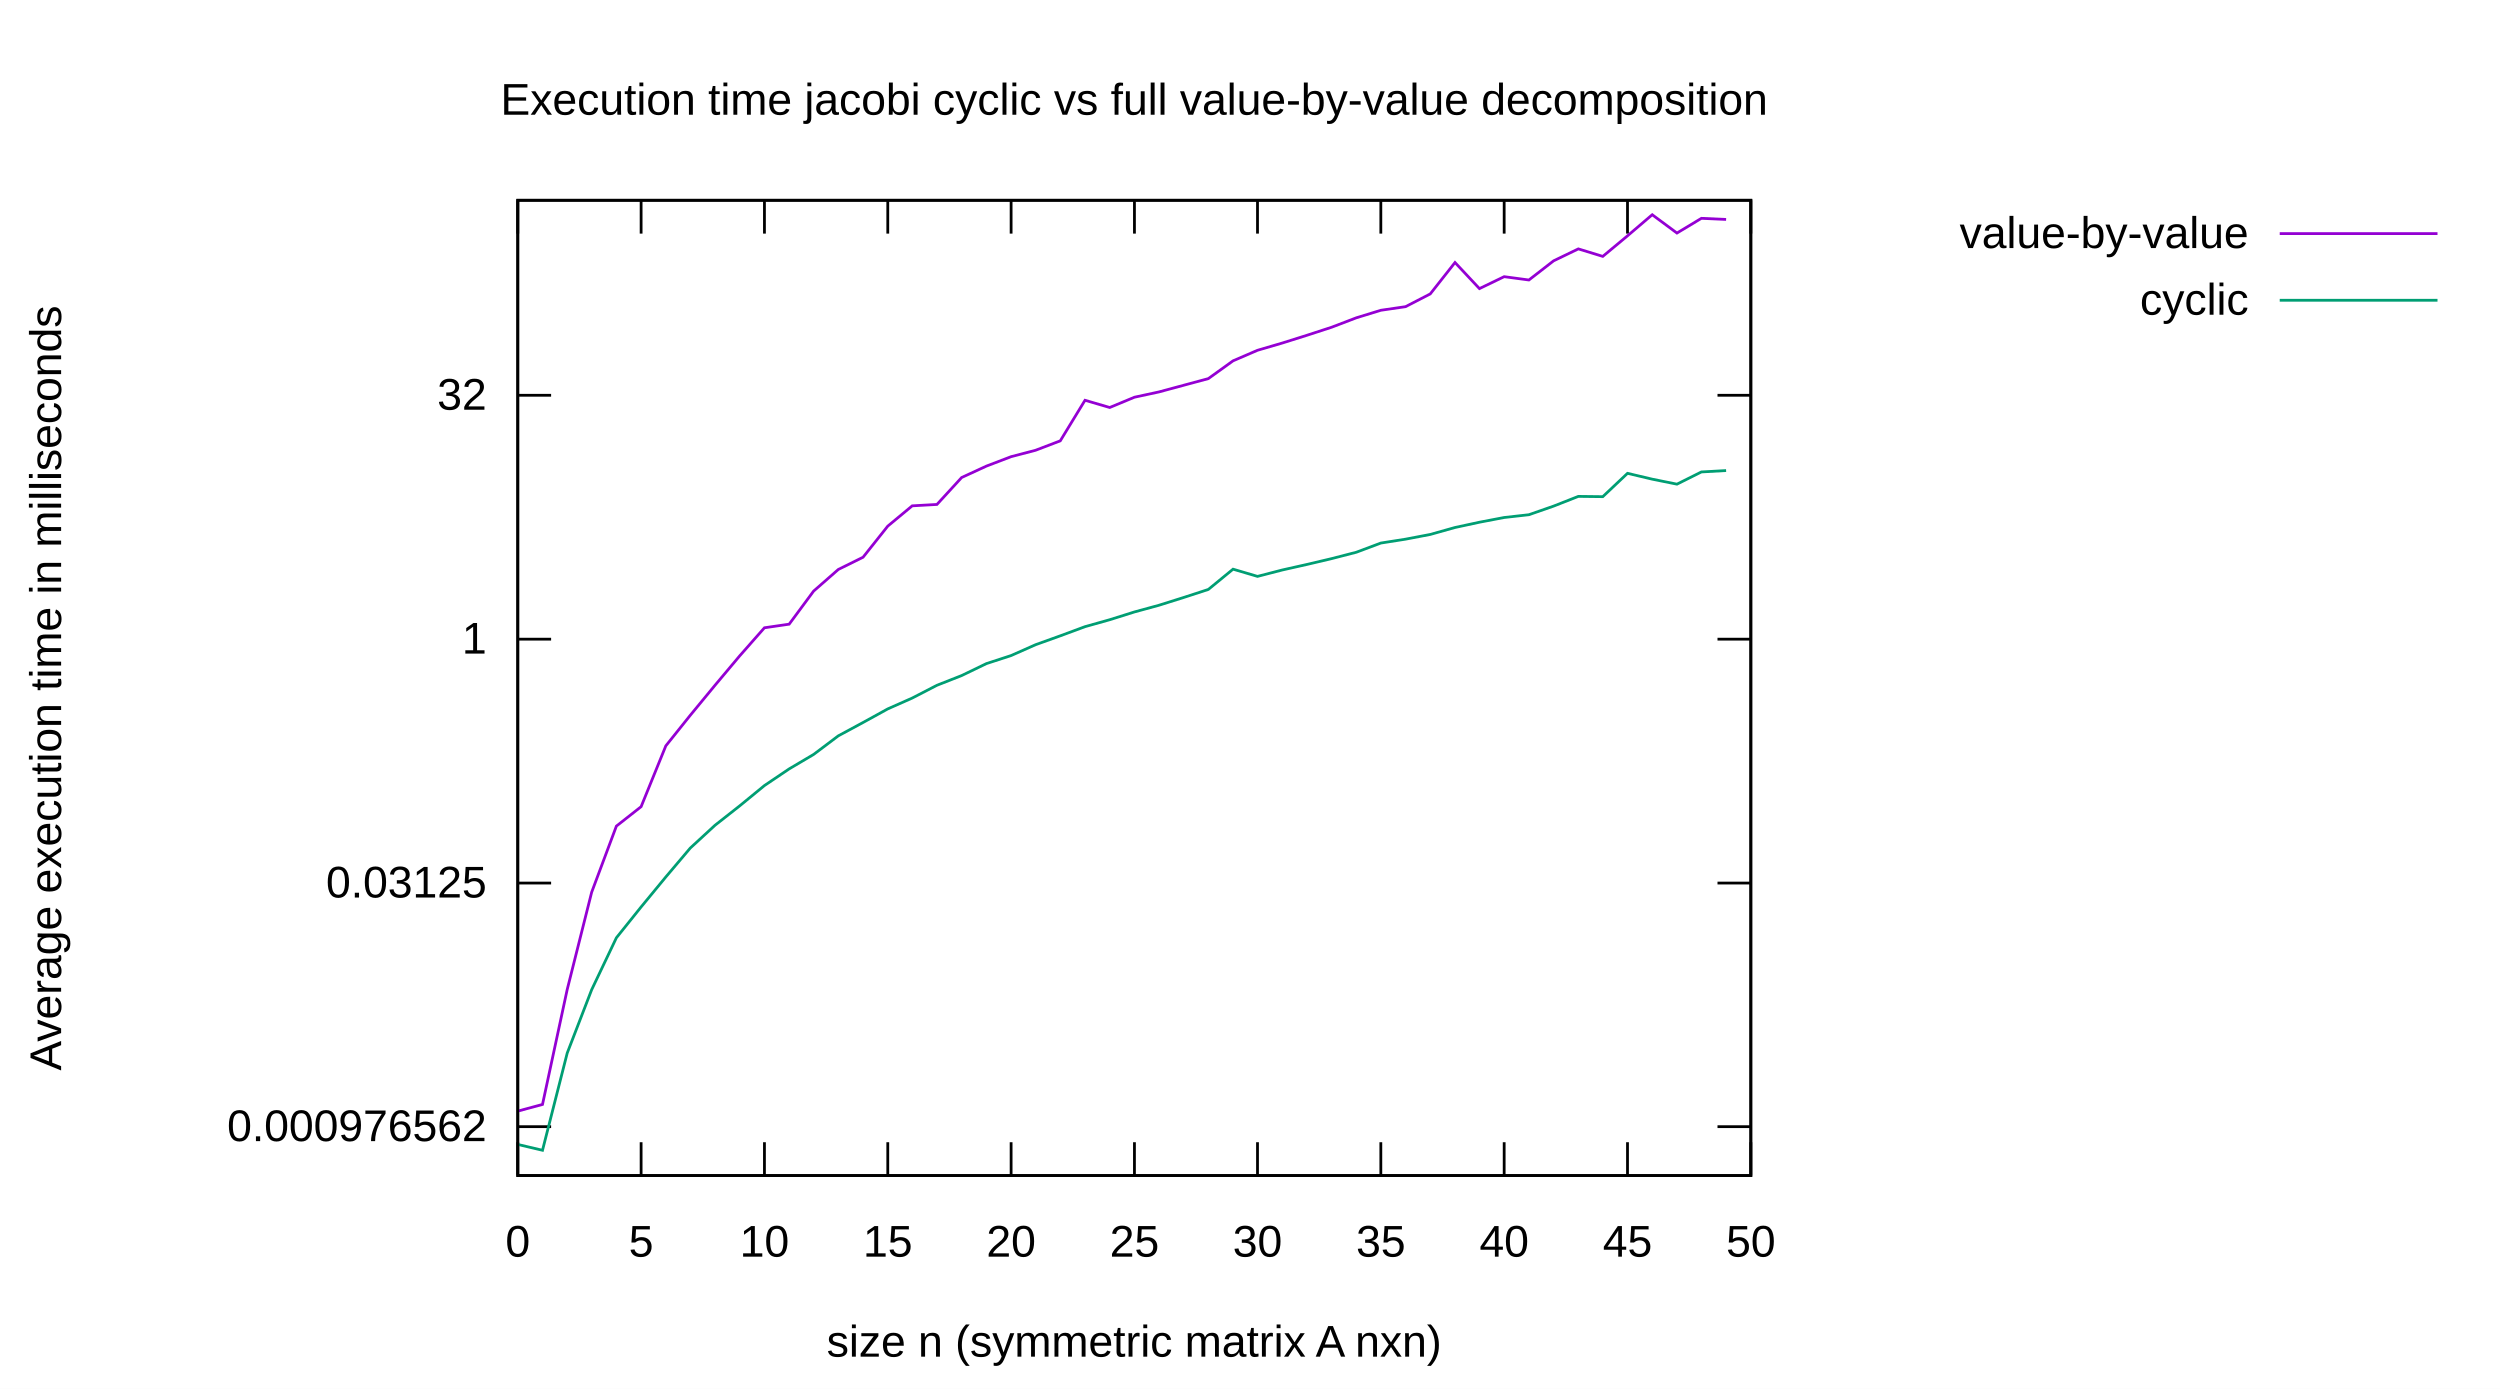
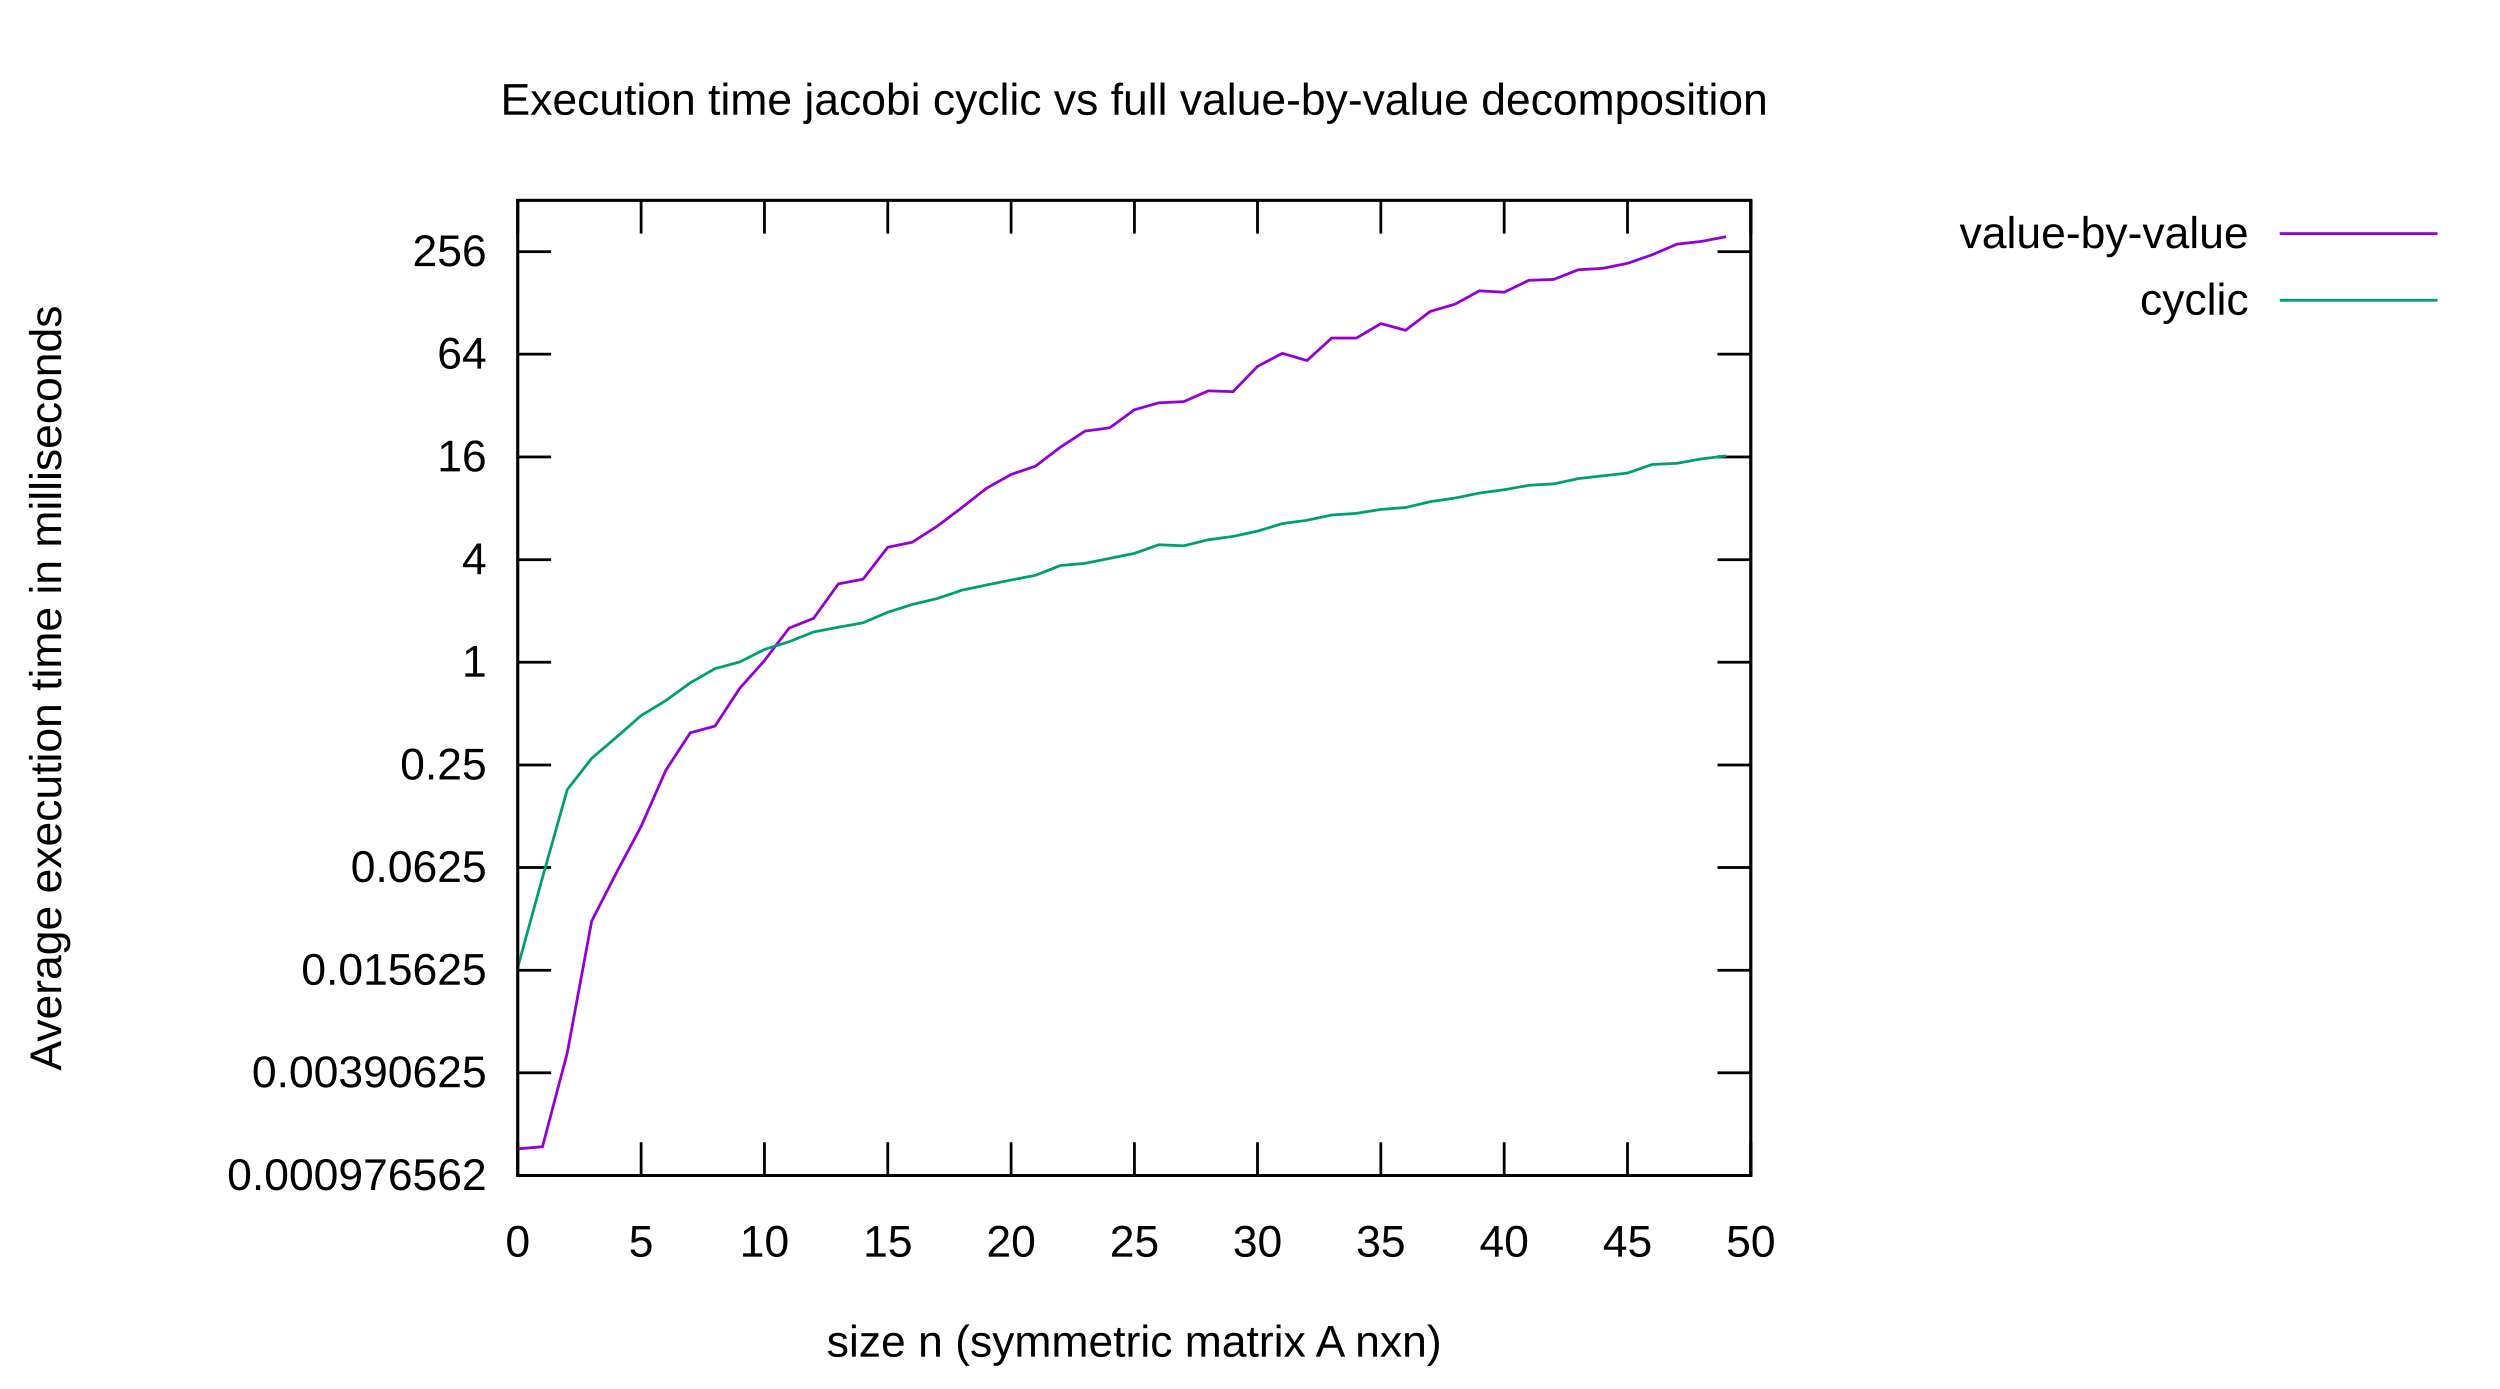
<svg xmlns="http://www.w3.org/2000/svg" xmlns:xlink="http://www.w3.org/1999/xlink" width="900" height="500" viewBox="0 0 900 500">
  <g id="gnuplot_canvas">
    <rect x="0" y="0" width="900" height="500" fill="#ffffff" />
    <defs>
      <circle id="gpDot" r="0.5" stroke-width="0.5" />
      <path id="gpPt0" stroke-width="0.167" stroke="currentColor" d="M-1,0 h2 M0,-1 v2" />
      <path id="gpPt1" stroke-width="0.167" stroke="currentColor" d="M-1,-1 L1,1 M1,-1 L-1,1" />
      <path id="gpPt2" stroke-width="0.167" stroke="currentColor" d="M-1,0 L1,0 M0,-1 L0,1 M-1,-1 L1,1 M-1,1 L1,-1" />
      <rect id="gpPt3" stroke-width="0.167" stroke="currentColor" x="-1" y="-1" width="2" height="2" />
      <rect id="gpPt4" stroke-width="0.167" stroke="currentColor" fill="currentColor" x="-1" y="-1" width="2" height="2" />
      <circle id="gpPt5" stroke-width="0.167" stroke="currentColor" cx="0" cy="0" r="1" />
      <use xlink:href="#gpPt5" id="gpPt6" fill="currentColor" stroke="none" />
      <path id="gpPt7" stroke-width="0.167" stroke="currentColor" d="M0,-1.33 L-1.33,0.67 L1.33,0.67 z" />
      <use xlink:href="#gpPt7" id="gpPt8" fill="currentColor" stroke="none" />
      <use xlink:href="#gpPt7" id="gpPt9" stroke="currentColor" transform="rotate(180)" />
      <use xlink:href="#gpPt9" id="gpPt10" fill="currentColor" stroke="none" />
      <use xlink:href="#gpPt3" id="gpPt11" stroke="currentColor" transform="rotate(45)" />
      <use xlink:href="#gpPt11" id="gpPt12" fill="currentColor" stroke="none" />
      <path id="gpPt13" stroke-width="0.167" stroke="currentColor" d="M0,1.330 L1.265,0.411 L0.782,-1.067 L-0.782,-1.076 L-1.265,0.411 z" />
      <use xlink:href="#gpPt13" id="gpPt14" fill="currentColor" stroke="none" />
      <filter id="textbox" filterUnits="objectBoundingBox" x="0" y="0" height="1" width="1">
        <feFlood flood-color="#FFFFFF" flood-opacity="1" result="bgnd" />
        <feComposite in="SourceGraphic" in2="bgnd" operator="atop" />
      </filter>
      <filter id="greybox" filterUnits="objectBoundingBox" x="0" y="0" height="1" width="1">
        <feFlood flood-color="lightgrey" flood-opacity="1" result="grey" />
        <feComposite in="SourceGraphic" in2="grey" operator="atop" />
      </filter>
    </defs>
    <g fill="none" color="#FFFFFF" stroke="currentColor" stroke-width="1.00" stroke-linecap="butt" stroke-linejoin="miter">
</g>
    <g fill="none" color="black" stroke="currentColor" stroke-width="1.00" stroke-linecap="butt" stroke-linejoin="miter">
-       <path stroke="black" d="M186.4,405.6 L198.4,405.6 M630.3,405.6 L618.3,405.6  " />
-       <g transform="translate(175.2,410.8)" stroke="none" fill="black" font-family="Arial" font-size="16.00" text-anchor="end">
+       <path stroke="black" d="M186.4,423.2 L198.4,423.2 M630.3,423.2 L618.3,423.2  " />
+       <g transform="translate(175.2,428.4)" stroke="none" fill="black" font-family="Arial" font-size="16.00" text-anchor="end">
        <text>
          <tspan font-family="Arial"> 0.000976562</tspan>
        </text>
      </g>
    </g>
    <g fill="none" color="black" stroke="currentColor" stroke-width="1.00" stroke-linecap="butt" stroke-linejoin="miter">
-       <path stroke="black" d="M186.4,317.9 L198.4,317.9 M630.3,317.9 L618.3,317.9  " />
-       <g transform="translate(175.2,323.1)" stroke="none" fill="black" font-family="Arial" font-size="16.00" text-anchor="end">
-         <text>
-           <tspan font-family="Arial"> 0.03125</tspan>
-         </text>
-       </g>
-     </g>
-     <g fill="none" color="black" stroke="currentColor" stroke-width="1.00" stroke-linecap="butt" stroke-linejoin="miter">
-       <path stroke="black" d="M186.4,230.1 L198.4,230.1 M630.3,230.1 L618.3,230.1  " />
-       <g transform="translate(175.2,235.3)" stroke="none" fill="black" font-family="Arial" font-size="16.00" text-anchor="end">
+       <path stroke="black" d="M186.4,386.2 L198.4,386.2 M630.3,386.2 L618.3,386.2  " />
+       <g transform="translate(175.2,391.4)" stroke="none" fill="black" font-family="Arial" font-size="16.00" text-anchor="end">
+         <text>
+           <tspan font-family="Arial"> 0.00390625</tspan>
+         </text>
+       </g>
+     </g>
+     <g fill="none" color="black" stroke="currentColor" stroke-width="1.00" stroke-linecap="butt" stroke-linejoin="miter">
+       <path stroke="black" d="M186.4,349.3 L198.4,349.3 M630.3,349.3 L618.3,349.3  " />
+       <g transform="translate(175.2,354.5)" stroke="none" fill="black" font-family="Arial" font-size="16.00" text-anchor="end">
+         <text>
+           <tspan font-family="Arial"> 0.015625</tspan>
+         </text>
+       </g>
+     </g>
+     <g fill="none" color="black" stroke="currentColor" stroke-width="1.00" stroke-linecap="butt" stroke-linejoin="miter">
+       <path stroke="black" d="M186.4,312.3 L198.4,312.3 M630.3,312.3 L618.3,312.3  " />
+       <g transform="translate(175.2,317.5)" stroke="none" fill="black" font-family="Arial" font-size="16.00" text-anchor="end">
+         <text>
+           <tspan font-family="Arial"> 0.0625</tspan>
+         </text>
+       </g>
+     </g>
+     <g fill="none" color="black" stroke="currentColor" stroke-width="1.00" stroke-linecap="butt" stroke-linejoin="miter">
+       <path stroke="black" d="M186.4,275.4 L198.4,275.4 M630.3,275.4 L618.3,275.4  " />
+       <g transform="translate(175.2,280.6)" stroke="none" fill="black" font-family="Arial" font-size="16.00" text-anchor="end">
+         <text>
+           <tspan font-family="Arial"> 0.25</tspan>
+         </text>
+       </g>
+     </g>
+     <g fill="none" color="black" stroke="currentColor" stroke-width="1.00" stroke-linecap="butt" stroke-linejoin="miter">
+       <path stroke="black" d="M186.4,238.4 L198.4,238.4 M630.3,238.4 L618.3,238.4  " />
+       <g transform="translate(175.2,243.6)" stroke="none" fill="black" font-family="Arial" font-size="16.00" text-anchor="end">
        <text>
          <tspan font-family="Arial"> 1</tspan>
        </text>
      </g>
    </g>
    <g fill="none" color="black" stroke="currentColor" stroke-width="1.00" stroke-linecap="butt" stroke-linejoin="miter">
-       <path stroke="black" d="M186.4,142.3 L198.4,142.3 M630.3,142.3 L618.3,142.3  " />
-       <g transform="translate(175.2,147.5)" stroke="none" fill="black" font-family="Arial" font-size="16.00" text-anchor="end">
-         <text>
-           <tspan font-family="Arial"> 32</tspan>
+       <path stroke="black" d="M186.4,201.5 L198.4,201.5 M630.3,201.5 L618.3,201.5  " />
+       <g transform="translate(175.2,206.7)" stroke="none" fill="black" font-family="Arial" font-size="16.00" text-anchor="end">
+         <text>
+           <tspan font-family="Arial"> 4</tspan>
+         </text>
+       </g>
+     </g>
+     <g fill="none" color="black" stroke="currentColor" stroke-width="1.00" stroke-linecap="butt" stroke-linejoin="miter">
+       <path stroke="black" d="M186.4,164.5 L198.4,164.5 M630.3,164.5 L618.3,164.5  " />
+       <g transform="translate(175.2,169.7)" stroke="none" fill="black" font-family="Arial" font-size="16.00" text-anchor="end">
+         <text>
+           <tspan font-family="Arial"> 16</tspan>
+         </text>
+       </g>
+     </g>
+     <g fill="none" color="black" stroke="currentColor" stroke-width="1.00" stroke-linecap="butt" stroke-linejoin="miter">
+       <path stroke="black" d="M186.4,127.5 L198.4,127.5 M630.3,127.5 L618.3,127.5  " />
+       <g transform="translate(175.2,132.7)" stroke="none" fill="black" font-family="Arial" font-size="16.00" text-anchor="end">
+         <text>
+           <tspan font-family="Arial"> 64</tspan>
+         </text>
+       </g>
+     </g>
+     <g fill="none" color="black" stroke="currentColor" stroke-width="1.00" stroke-linecap="butt" stroke-linejoin="miter">
+       <path stroke="black" d="M186.4,90.6 L198.4,90.6 M630.3,90.6 L618.3,90.6  " />
+       <g transform="translate(175.2,95.8)" stroke="none" fill="black" font-family="Arial" font-size="16.00" text-anchor="end">
+         <text>
+           <tspan font-family="Arial"> 256</tspan>
        </text>
      </g>
    </g>
    <g fill="none" color="black" stroke="currentColor" stroke-width="1.00" stroke-linecap="butt" stroke-linejoin="miter">
      <path stroke="black" d="M186.4,423.2 L186.4,411.2 M186.4,72.1 L186.4,84.1  " />
      <g transform="translate(186.4,452.4)" stroke="none" fill="black" font-family="Arial" font-size="16.00" text-anchor="middle">
        <text>
          <tspan font-family="Arial"> 0</tspan>
        </text>
      </g>
    </g>
    <g fill="none" color="black" stroke="currentColor" stroke-width="1.00" stroke-linecap="butt" stroke-linejoin="miter">
      <path stroke="black" d="M230.8,423.2 L230.8,411.2 M230.8,72.1 L230.8,84.1  " />
      <g transform="translate(230.8,452.4)" stroke="none" fill="black" font-family="Arial" font-size="16.00" text-anchor="middle">
        <text>
          <tspan font-family="Arial"> 5</tspan>
        </text>
      </g>
    </g>
    <g fill="none" color="black" stroke="currentColor" stroke-width="1.00" stroke-linecap="butt" stroke-linejoin="miter">
      <path stroke="black" d="M275.2,423.2 L275.2,411.2 M275.2,72.1 L275.2,84.1  " />
      <g transform="translate(275.2,452.4)" stroke="none" fill="black" font-family="Arial" font-size="16.00" text-anchor="middle">
        <text>
          <tspan font-family="Arial"> 10</tspan>
        </text>
      </g>
    </g>
    <g fill="none" color="black" stroke="currentColor" stroke-width="1.00" stroke-linecap="butt" stroke-linejoin="miter">
      <path stroke="black" d="M319.6,423.2 L319.6,411.2 M319.6,72.1 L319.6,84.1  " />
      <g transform="translate(319.6,452.4)" stroke="none" fill="black" font-family="Arial" font-size="16.00" text-anchor="middle">
        <text>
          <tspan font-family="Arial"> 15</tspan>
        </text>
      </g>
    </g>
    <g fill="none" color="black" stroke="currentColor" stroke-width="1.00" stroke-linecap="butt" stroke-linejoin="miter">
      <path stroke="black" d="M364.0,423.2 L364.0,411.2 M364.0,72.1 L364.0,84.1  " />
      <g transform="translate(364.0,452.4)" stroke="none" fill="black" font-family="Arial" font-size="16.00" text-anchor="middle">
        <text>
          <tspan font-family="Arial"> 20</tspan>
        </text>
      </g>
    </g>
    <g fill="none" color="black" stroke="currentColor" stroke-width="1.00" stroke-linecap="butt" stroke-linejoin="miter">
      <path stroke="black" d="M408.4,423.2 L408.4,411.2 M408.4,72.1 L408.4,84.1  " />
      <g transform="translate(408.4,452.4)" stroke="none" fill="black" font-family="Arial" font-size="16.00" text-anchor="middle">
        <text>
          <tspan font-family="Arial"> 25</tspan>
        </text>
      </g>
    </g>
    <g fill="none" color="black" stroke="currentColor" stroke-width="1.00" stroke-linecap="butt" stroke-linejoin="miter">
      <path stroke="black" d="M452.7,423.2 L452.7,411.2 M452.7,72.1 L452.7,84.1  " />
      <g transform="translate(452.7,452.4)" stroke="none" fill="black" font-family="Arial" font-size="16.00" text-anchor="middle">
        <text>
          <tspan font-family="Arial"> 30</tspan>
        </text>
      </g>
    </g>
    <g fill="none" color="black" stroke="currentColor" stroke-width="1.00" stroke-linecap="butt" stroke-linejoin="miter">
      <path stroke="black" d="M497.1,423.2 L497.1,411.2 M497.1,72.1 L497.1,84.1  " />
      <g transform="translate(497.1,452.4)" stroke="none" fill="black" font-family="Arial" font-size="16.00" text-anchor="middle">
        <text>
          <tspan font-family="Arial"> 35</tspan>
        </text>
      </g>
    </g>
    <g fill="none" color="black" stroke="currentColor" stroke-width="1.00" stroke-linecap="butt" stroke-linejoin="miter">
      <path stroke="black" d="M541.5,423.2 L541.5,411.2 M541.5,72.1 L541.5,84.1  " />
      <g transform="translate(541.5,452.4)" stroke="none" fill="black" font-family="Arial" font-size="16.00" text-anchor="middle">
        <text>
          <tspan font-family="Arial"> 40</tspan>
        </text>
      </g>
    </g>
    <g fill="none" color="black" stroke="currentColor" stroke-width="1.00" stroke-linecap="butt" stroke-linejoin="miter">
      <path stroke="black" d="M585.9,423.2 L585.9,411.2 M585.9,72.1 L585.9,84.1  " />
      <g transform="translate(585.9,452.4)" stroke="none" fill="black" font-family="Arial" font-size="16.00" text-anchor="middle">
        <text>
          <tspan font-family="Arial"> 45</tspan>
        </text>
      </g>
    </g>
    <g fill="none" color="black" stroke="currentColor" stroke-width="1.00" stroke-linecap="butt" stroke-linejoin="miter">
      <path stroke="black" d="M630.3,423.2 L630.3,411.2 M630.3,72.1 L630.3,84.1  " />
      <g transform="translate(630.3,452.4)" stroke="none" fill="black" font-family="Arial" font-size="16.00" text-anchor="middle">
        <text>
          <tspan font-family="Arial"> 50</tspan>
        </text>
      </g>
    </g>
    <g fill="none" color="black" stroke="currentColor" stroke-width="1.00" stroke-linecap="butt" stroke-linejoin="miter">
</g>
    <g fill="none" color="black" stroke="currentColor" stroke-width="1.00" stroke-linecap="butt" stroke-linejoin="miter">
      <path stroke="black" d="M186.4,72.1 L186.4,423.2 L630.3,423.2 L630.3,72.1 L186.4,72.1 Z  " />
    </g>
    <g fill="none" color="black" stroke="currentColor" stroke-width="1.00" stroke-linecap="butt" stroke-linejoin="miter">
      <g transform="translate(22.0,247.7) rotate(270)" stroke="none" fill="black" font-family="Arial" font-size="16.00" text-anchor="middle">
        <text>
          <tspan font-family="Arial">Average execution time in milliseconds</tspan>
        </text>
      </g>
    </g>
    <g fill="none" color="black" stroke="currentColor" stroke-width="1.00" stroke-linecap="butt" stroke-linejoin="miter">
      <g transform="translate(408.3,488.4)" stroke="none" fill="black" font-family="Arial" font-size="16.00" text-anchor="middle">
        <text>
          <tspan font-family="Arial">size n (symmetric matrix A nxn)</tspan>
        </text>
      </g>
    </g>
    <g fill="none" color="black" stroke="currentColor" stroke-width="1.00" stroke-linecap="butt" stroke-linejoin="miter">
      <g transform="translate(408.3,41.3)" stroke="none" fill="black" font-family="Arial" font-size="16.00" text-anchor="middle">
        <text>
          <tspan font-family="Arial">Execution time jacobi cyclic vs full value-by-value decomposition</tspan>
        </text>
      </g>
    </g>
    <g id="gnuplot_plot_1">
      <g fill="none" color="black" stroke="currentColor" stroke-width="1.00" stroke-linecap="butt" stroke-linejoin="miter">
        <g transform="translate(809.5,89.3)" stroke="none" fill="black" font-family="Arial" font-size="16.00" text-anchor="end">
          <text>
            <tspan font-family="Arial">value-by-value</tspan>
          </text>
        </g>
      </g>
      <g fill="none" color="black" stroke="currentColor" stroke-width="1.00" stroke-linecap="butt" stroke-linejoin="miter">
-         <path stroke="rgb(148,   0, 211)" d="M820.7,84.1 L877.5,84.1 M186.4,400.0 L195.3,397.6 L204.2,356.2 L213.0,321.2 L221.9,297.4 L230.8,290.4   L239.7,268.5 L248.5,257.5 L257.4,246.7 L266.3,236.1 L275.2,226.0 L284.1,224.7 L292.9,212.8 L301.8,205.0   L310.7,200.6 L319.6,189.4 L328.4,182.1 L337.3,181.6 L346.2,171.9 L355.1,167.8 L364.0,164.4 L372.8,162.1   L381.7,158.7 L390.6,144.1 L399.5,146.7 L408.4,143.0 L417.2,141.1 L426.1,138.7 L435.0,136.3 L443.9,129.9   L452.7,126.1 L461.6,123.5 L470.5,120.7 L479.4,117.8 L488.3,114.4 L497.1,111.7 L506.0,110.4 L514.9,105.8   L523.8,94.5 L532.6,103.9 L541.5,99.6 L550.4,100.8 L559.3,93.9 L568.2,89.6 L577.0,92.3 L585.9,84.9   L594.8,77.3 L603.7,83.9 L612.5,78.6 L621.4,79.0  " />
+         <path stroke="rgb(148,   0, 211)" d="M820.7,84.1 L877.5,84.1 M186.4,413.6 L195.3,412.8 L204.2,379.1 L213.0,331.6 L221.9,314.2 L230.8,297.5   L239.7,277.3 L248.5,263.8 L257.4,261.4 L266.3,247.8 L275.2,237.8 L284.1,226.1 L292.9,222.6 L301.8,210.2   L310.7,208.5 L319.6,197.0 L328.4,195.2 L337.3,189.5 L346.2,182.8 L355.1,175.8 L364.0,170.8 L372.8,167.8   L381.7,161.0 L390.6,155.2 L399.5,154.0 L408.4,147.5 L417.2,145.0 L426.1,144.6 L435.0,140.7 L443.9,141.0   L452.7,131.9 L461.6,127.2 L470.5,129.8 L479.4,121.7 L488.3,121.7 L497.1,116.5 L506.0,118.9 L514.9,112.1   L523.8,109.5 L532.6,104.7 L541.5,105.2 L550.4,100.9 L559.3,100.6 L568.2,97.1 L577.0,96.6 L585.9,94.8   L594.8,91.7 L603.7,87.9 L612.5,86.9 L621.4,85.2  " />
      </g>
    </g>
    <g id="gnuplot_plot_2">
      <g fill="none" color="black" stroke="currentColor" stroke-width="1.00" stroke-linecap="butt" stroke-linejoin="miter">
        <g transform="translate(809.5,113.3)" stroke="none" fill="black" font-family="Arial" font-size="16.00" text-anchor="end">
          <text>
            <tspan font-family="Arial">cyclic</tspan>
          </text>
        </g>
      </g>
      <g fill="none" color="black" stroke="currentColor" stroke-width="1.00" stroke-linecap="butt" stroke-linejoin="miter">
-         <path stroke="rgb(  0, 158, 115)" d="M820.7,108.1 L877.5,108.1 M186.4,412.0 L195.3,414.1 L204.2,379.1 L213.0,356.3 L221.9,337.6 L230.8,326.5   L239.7,315.7 L248.5,305.3 L257.4,297.1 L266.3,290.1 L275.2,282.8 L284.1,276.8 L292.9,271.6 L301.8,264.9   L310.7,260.1 L319.6,255.2 L328.4,251.3 L337.3,246.7 L346.2,243.2 L355.1,238.9 L364.0,236.0 L372.8,232.1   L381.7,228.9 L390.6,225.6 L399.5,223.1 L408.4,220.3 L417.2,217.9 L426.1,215.1 L435.0,212.2 L443.9,204.9   L452.7,207.5 L461.6,205.2 L470.5,203.2 L479.4,201.1 L488.3,198.8 L497.1,195.5 L506.0,194.1 L514.9,192.4   L523.8,189.9 L532.6,188.0 L541.5,186.3 L550.4,185.3 L559.3,182.2 L568.2,178.7 L577.0,178.8 L585.9,170.4   L594.8,172.5 L603.7,174.3 L612.5,169.9 L621.4,169.4  " />
+         <path stroke="rgb(  0, 158, 115)" d="M820.7,108.1 L877.5,108.1 M186.4,348.2 L195.3,315.9 L204.2,284.3 L213.0,273.0 L221.9,265.4 L230.8,257.6   L239.7,252.2 L248.5,245.8 L257.4,240.7 L266.3,238.3 L275.2,233.8 L284.1,231.0 L292.9,227.5 L301.8,225.8   L310.7,224.2 L319.6,220.4 L328.4,217.6 L337.3,215.5 L346.2,212.5 L355.1,210.6 L364.0,208.8 L372.8,207.1   L381.7,203.6 L390.6,202.8 L399.5,201.0 L408.4,199.2 L417.2,196.1 L426.1,196.5 L435.0,194.3 L443.9,193.1   L452.7,191.2 L461.6,188.5 L470.5,187.3 L479.4,185.4 L488.3,184.8 L497.1,183.4 L506.0,182.7 L514.9,180.6   L523.8,179.3 L532.6,177.5 L541.5,176.3 L550.4,174.7 L559.3,174.2 L568.2,172.3 L577.0,171.3 L585.9,170.3   L594.8,167.2 L603.7,166.8 L612.5,165.2 L621.4,164.1  " />
      </g>
    </g>
    <g fill="none" color="#FFFFFF" stroke="rgb(  0, 158, 115)" stroke-width="2.00" stroke-linecap="butt" stroke-linejoin="miter">
</g>
    <g fill="none" color="black" stroke="currentColor" stroke-width="2.00" stroke-linecap="butt" stroke-linejoin="miter">
</g>
    <g fill="none" color="black" stroke="black" stroke-width="1.00" stroke-linecap="butt" stroke-linejoin="miter">
</g>
    <g fill="none" color="black" stroke="currentColor" stroke-width="1.00" stroke-linecap="butt" stroke-linejoin="miter">
      <path stroke="black" d="M186.4,72.1 L186.4,423.2 L630.3,423.2 L630.3,72.1 L186.4,72.1 Z  " />
    </g>
    <g fill="none" color="black" stroke="currentColor" stroke-width="1.00" stroke-linecap="butt" stroke-linejoin="miter">
</g>
  </g>
</svg>
